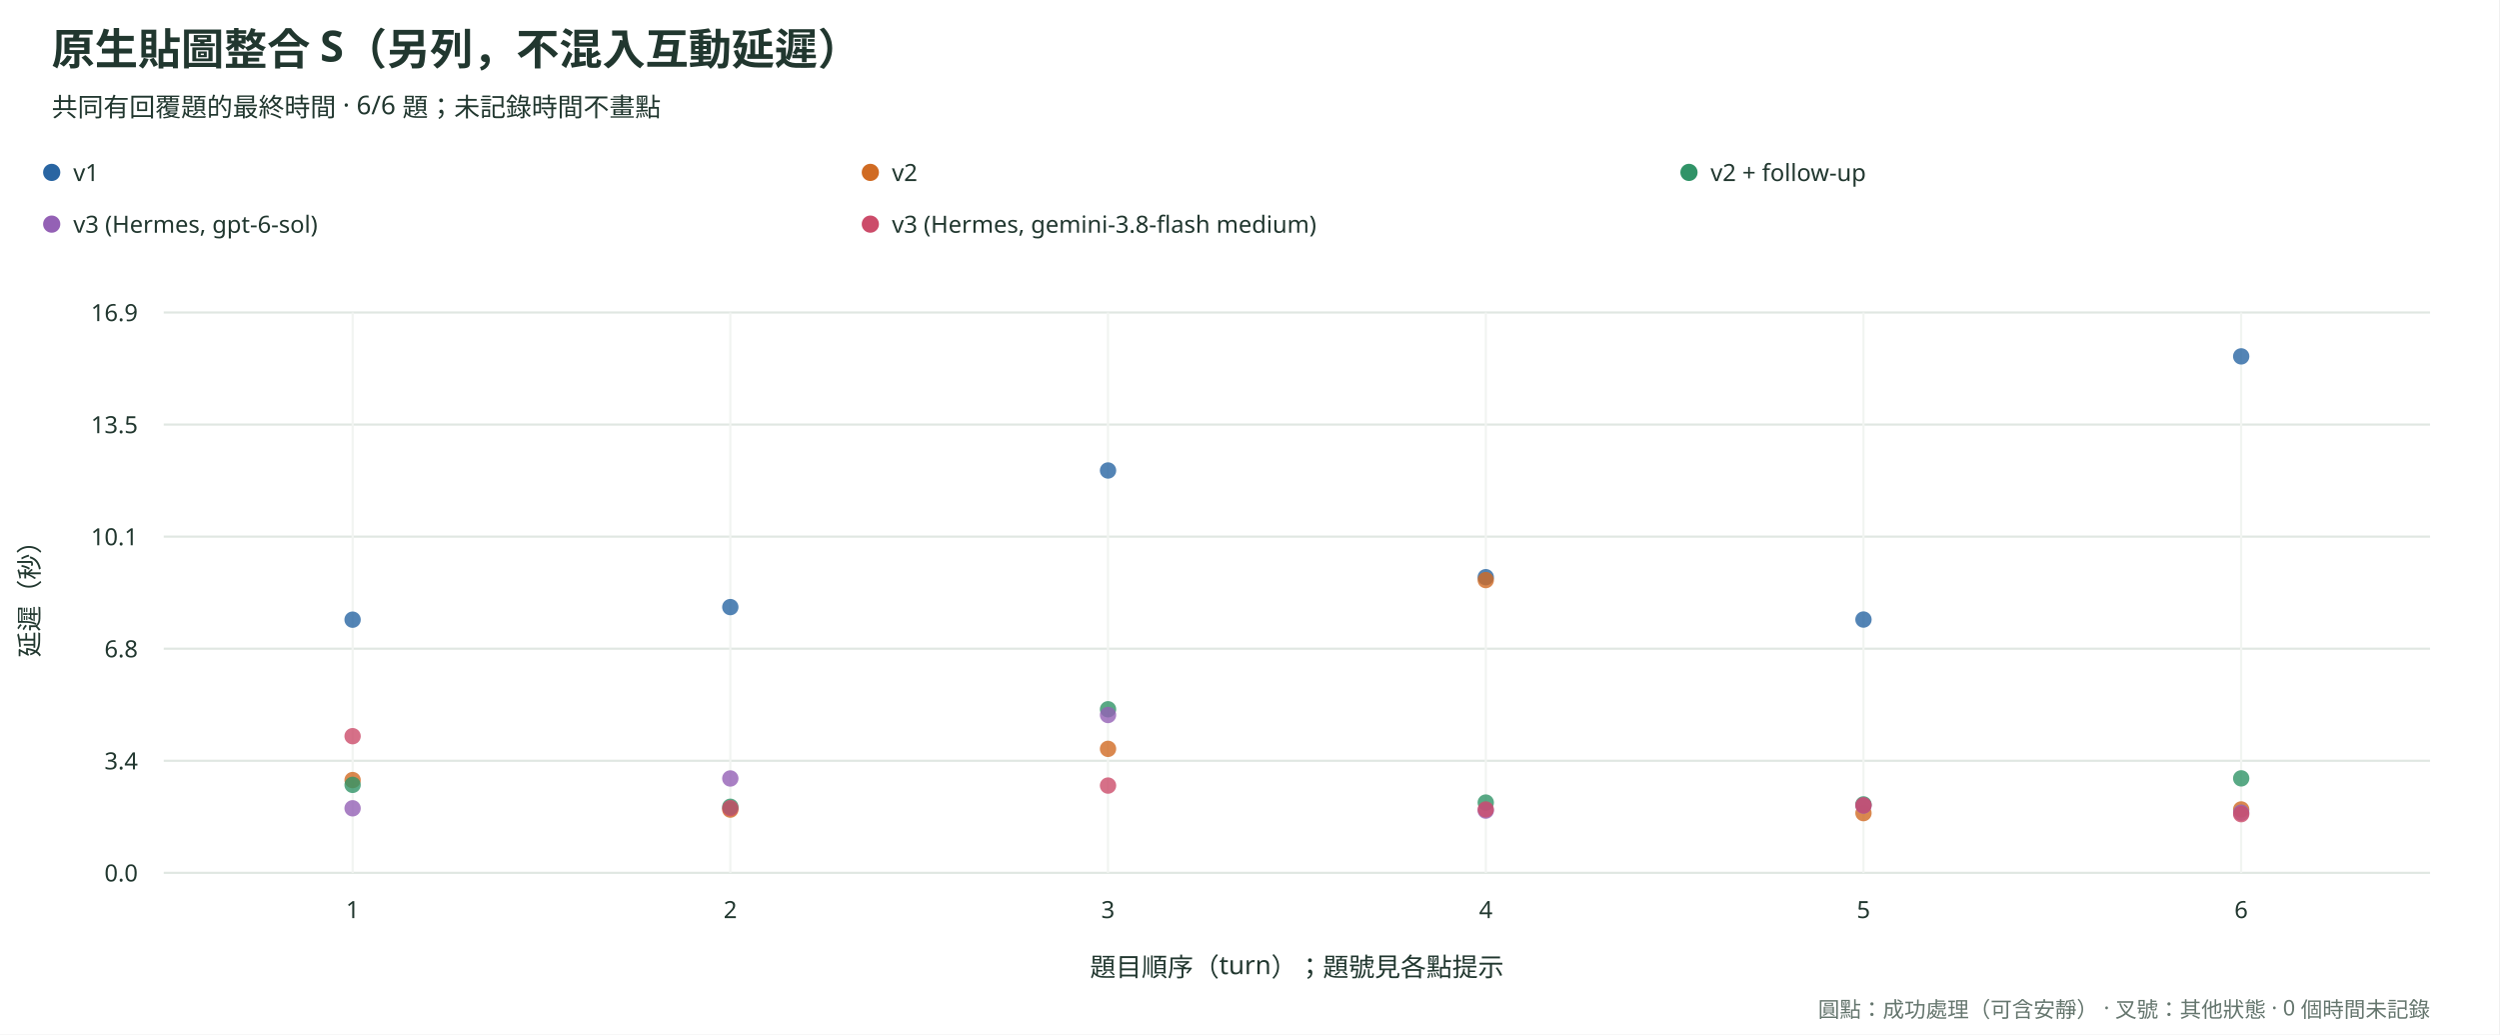
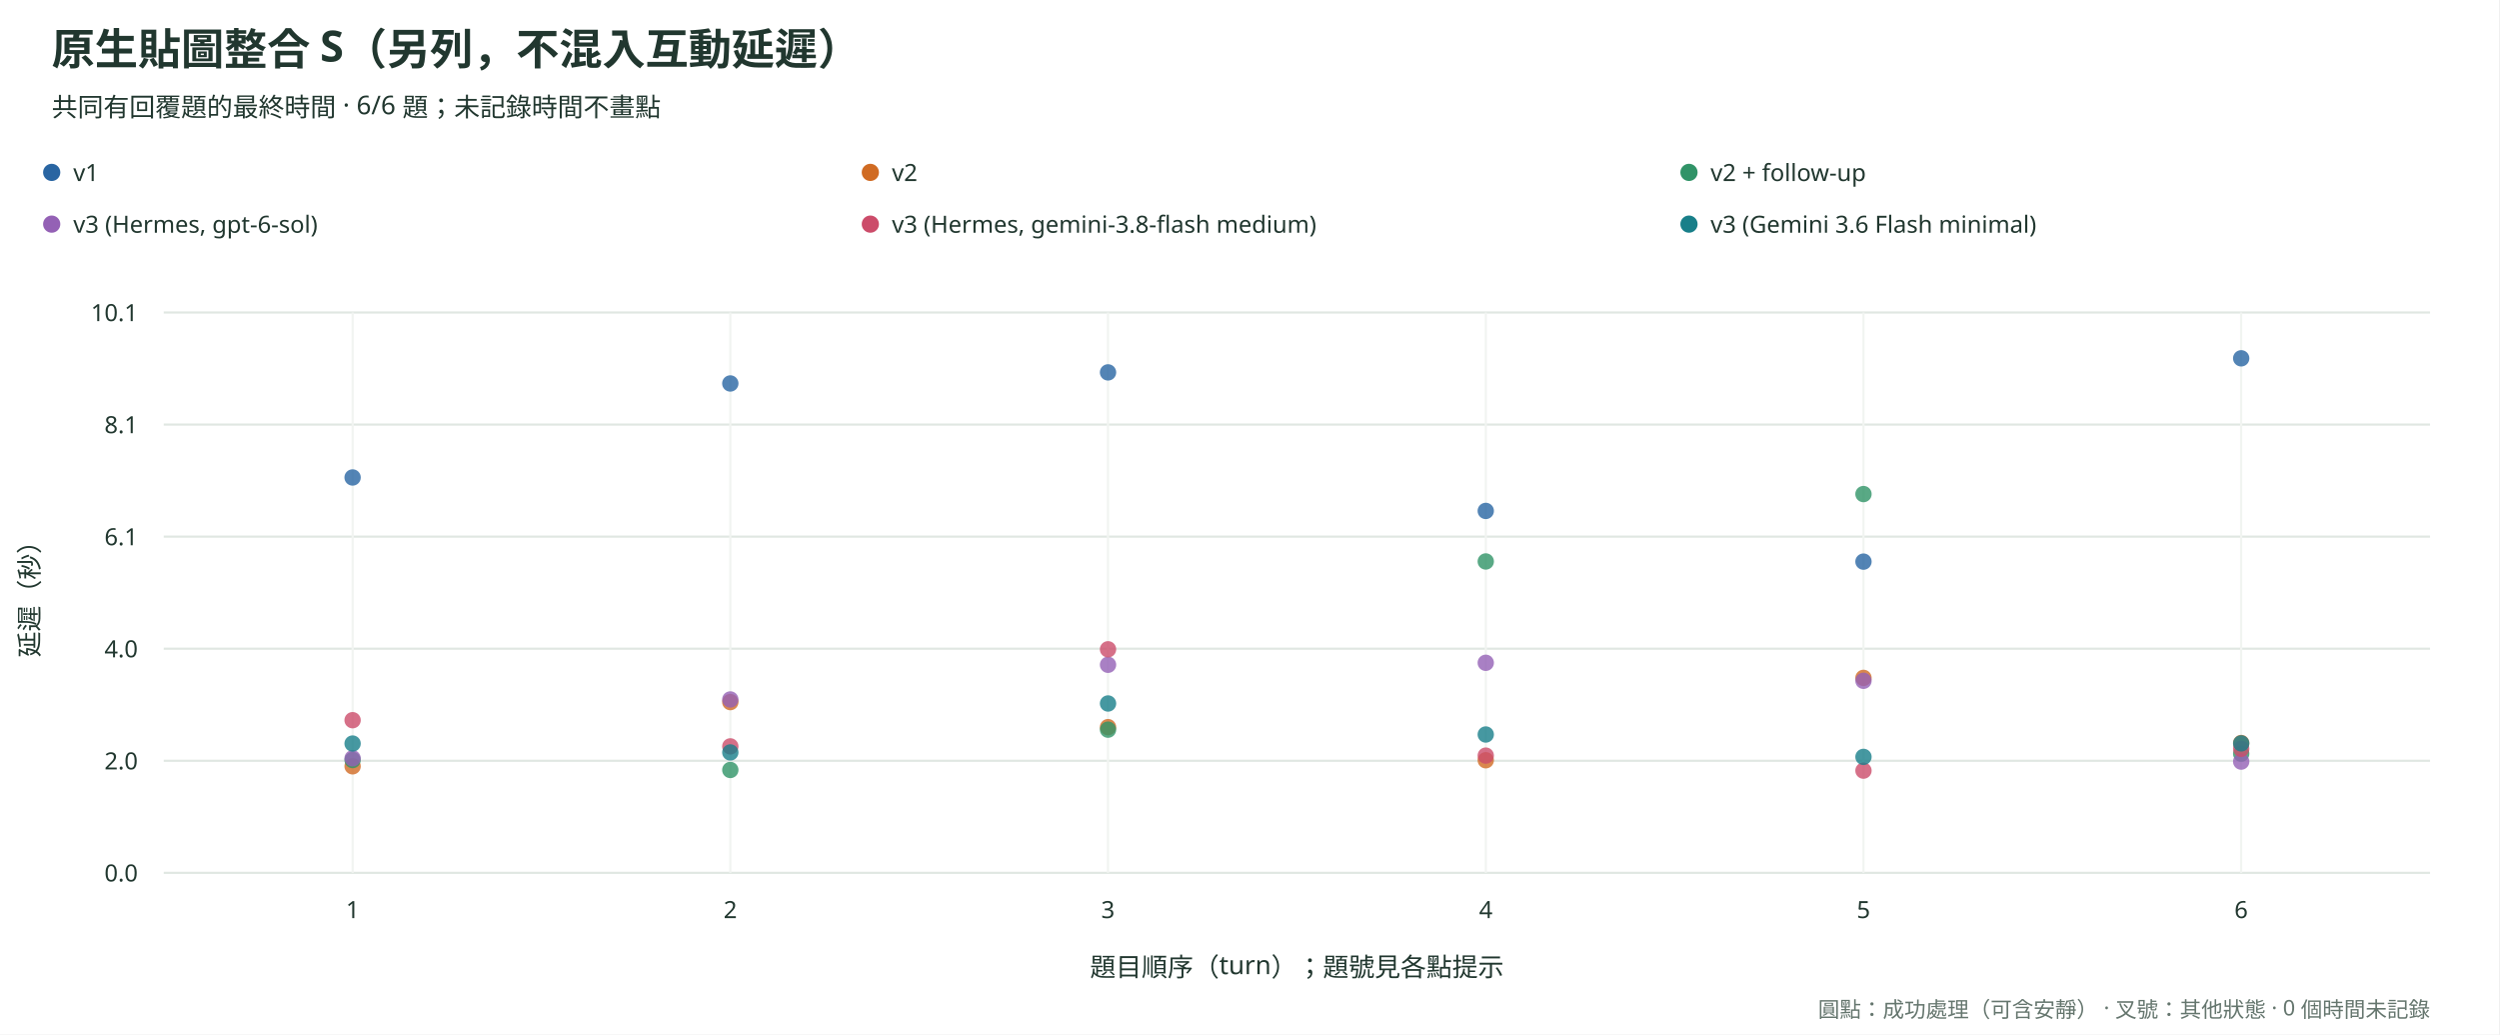
<svg xmlns="http://www.w3.org/2000/svg" viewBox="0 0 1160 480" role="img" aria-labelledby="title desc">
  <rect width="100%" height="100%" fill="#fff" />
  <g font-family="system-ui, sans-serif" fill="#21372f">
    <text x="24" y="30" font-size="20" font-weight="700">原生貼圖整合 S（另列，不混入互動延遲）</text>
    <text x="24" y="54" font-size="12">共同有回覆題的最終時間 · 6/6 題；未記錄時間不畫點</text>
    <circle cx="24" cy="80" r="4" fill="#2965a2" />
    <text x="34" y="84" font-size="11">v1</text>
    <circle cx="404" cy="80" r="4" fill="#d06b23" />
    <text x="414" y="84" font-size="11">v2</text>
    <circle cx="784" cy="80" r="4" fill="#309367" />
    <text x="794" y="84" font-size="11">v2 + follow-up</text>
    <circle cx="24" cy="104" r="4" fill="#9461b5" />
    <text x="34" y="108" font-size="11">v3 (Hermes, gpt-6-sol)</text>
    <circle cx="404" cy="104" r="4" fill="#cc4c6a" />
    <text x="414" y="108" font-size="11">v3 (Hermes, gemini-3.8-flash medium)</text>
+     <circle cx="784" cy="104" r="4" fill="#187f89" />
+     <text x="794" y="108" font-size="11">v3 (Gemini 3.6 Flash minimal)</text>
    <path d="M76 405.0H1128" stroke="#e0e7e2" />
    <text x="64" y="409.0" text-anchor="end" font-size="11">0.0</text>
    <path d="M76 353.0H1128" stroke="#e0e7e2" />
-     <text x="64" y="357.0" text-anchor="end" font-size="11">3.4</text>
+     <text x="64" y="357.0" text-anchor="end" font-size="11">2.0</text>
    <path d="M76 301.0H1128" stroke="#e0e7e2" />
-     <text x="64" y="305.0" text-anchor="end" font-size="11">6.8</text>
+     <text x="64" y="305.0" text-anchor="end" font-size="11">4.0</text>
    <path d="M76 249.0H1128" stroke="#e0e7e2" />
-     <text x="64" y="253.0" text-anchor="end" font-size="11">10.1</text>
+     <text x="64" y="253.0" text-anchor="end" font-size="11">6.1</text>
    <path d="M76 197.0H1128" stroke="#e0e7e2" />
-     <text x="64" y="201.0" text-anchor="end" font-size="11">13.5</text>
+     <text x="64" y="201.0" text-anchor="end" font-size="11">8.1</text>
    <path d="M76 145.0H1128" stroke="#e0e7e2" />
-     <text x="64" y="149.0" text-anchor="end" font-size="11">16.9</text>
+     <text x="64" y="149.0" text-anchor="end" font-size="11">10.1</text>
    <path d="M163.7 145V405" stroke="#f1f4f1" />
    <text x="163.7" y="426" text-anchor="middle" font-size="11">1</text>
    <path d="M339.0 145V405" stroke="#f1f4f1" />
    <text x="339.0" y="426" text-anchor="middle" font-size="11">2</text>
    <path d="M514.3 145V405" stroke="#f1f4f1" />
    <text x="514.3" y="426" text-anchor="middle" font-size="11">3</text>
    <path d="M689.7 145V405" stroke="#f1f4f1" />
    <text x="689.7" y="426" text-anchor="middle" font-size="11">4</text>
    <path d="M865.0 145V405" stroke="#f1f4f1" />
    <text x="865.0" y="426" text-anchor="middle" font-size="11">5</text>
    <path d="M1040.3 145V405" stroke="#f1f4f1" />
    <text x="1040.3" y="426" text-anchor="middle" font-size="11">6</text>
    <g data-case="S001" data-arm="v1">
-       <circle cx="163.67" cy="287.53" r="3.8" fill="#2965a2" fill-opacity=".8" />
+       <circle cx="163.67" cy="221.55" r="3.8" fill="#2965a2" fill-opacity=".8" />
    </g>
    <g data-case="S001" data-arm="v2">
-       <circle cx="163.67" cy="361.95" r="3.8" fill="#d06b23" fill-opacity=".8" />
+       <circle cx="163.67" cy="355.57" r="3.8" fill="#d06b23" fill-opacity=".8" />
    </g>
    <g data-case="S001" data-arm="v2_followup">
-       <circle cx="163.67" cy="364.18" r="3.8" fill="#309367" fill-opacity=".8" />
+       <circle cx="163.67" cy="352.67" r="3.8" fill="#309367" fill-opacity=".8" />
    </g>
    <g data-case="S001" data-arm="v3_hermes_gpt6_sol">
-       <circle cx="163.67" cy="375.05" r="3.8" fill="#9461b5" fill-opacity=".8" />
+       <circle cx="163.67" cy="351.84" r="3.8" fill="#9461b5" fill-opacity=".8" />
    </g>
    <g data-case="S001" data-arm="v3_hermes_gemini">
-       <circle cx="163.67" cy="341.59" r="3.8" fill="#cc4c6a" fill-opacity=".8" />
+       <circle cx="163.67" cy="334.17" r="3.8" fill="#cc4c6a" fill-opacity=".8" />
+     </g>
+     <g data-case="S001" data-arm="v3_gemini_minimal">
+       <circle cx="163.67" cy="345.01" r="3.8" fill="#187f89" fill-opacity=".8" />
    </g>
    <g data-case="S002" data-arm="v1">
-       <circle cx="339.00" cy="281.69" r="3.8" fill="#2965a2" fill-opacity=".8" />
+       <circle cx="339.00" cy="177.93" r="3.8" fill="#2965a2" fill-opacity=".8" />
    </g>
    <g data-case="S002" data-arm="v2">
-       <circle cx="339.00" cy="375.66" r="3.8" fill="#d06b23" fill-opacity=".8" />
+       <circle cx="339.00" cy="325.77" r="3.8" fill="#d06b23" fill-opacity=".8" />
    </g>
    <g data-case="S002" data-arm="v2_followup">
-       <circle cx="339.00" cy="374.35" r="3.8" fill="#309367" fill-opacity=".8" />
+       <circle cx="339.00" cy="357.27" r="3.8" fill="#309367" fill-opacity=".8" />
    </g>
    <g data-case="S002" data-arm="v3_hermes_gpt6_sol">
-       <circle cx="339.00" cy="361.21" r="3.8" fill="#9461b5" fill-opacity=".8" />
+       <circle cx="339.00" cy="324.55" r="3.8" fill="#9461b5" fill-opacity=".8" />
    </g>
    <g data-case="S002" data-arm="v3_hermes_gemini">
-       <circle cx="339.00" cy="374.97" r="3.8" fill="#cc4c6a" fill-opacity=".8" />
+       <circle cx="339.00" cy="346.32" r="3.8" fill="#cc4c6a" fill-opacity=".8" />
+     </g>
+     <g data-case="S002" data-arm="v3_gemini_minimal">
+       <circle cx="339.00" cy="349.13" r="3.8" fill="#187f89" fill-opacity=".8" />
    </g>
    <g data-case="S003" data-arm="v1">
-       <circle cx="514.33" cy="218.31" r="3.8" fill="#2965a2" fill-opacity=".8" />
+       <circle cx="514.33" cy="172.79" r="3.8" fill="#2965a2" fill-opacity=".8" />
    </g>
    <g data-case="S003" data-arm="v2">
-       <circle cx="514.33" cy="347.47" r="3.8" fill="#d06b23" fill-opacity=".8" />
+       <circle cx="514.33" cy="337.39" r="3.8" fill="#d06b23" fill-opacity=".8" />
    </g>
    <g data-case="S003" data-arm="v2_followup">
-       <circle cx="514.33" cy="329.10" r="3.8" fill="#309367" fill-opacity=".8" />
+       <circle cx="514.33" cy="338.56" r="3.8" fill="#309367" fill-opacity=".8" />
    </g>
    <g data-case="S003" data-arm="v3_hermes_gpt6_sol">
-       <circle cx="514.33" cy="331.76" r="3.8" fill="#9461b5" fill-opacity=".8" />
+       <circle cx="514.33" cy="308.46" r="3.8" fill="#9461b5" fill-opacity=".8" />
    </g>
    <g data-case="S003" data-arm="v3_hermes_gemini">
-       <circle cx="514.33" cy="364.51" r="3.8" fill="#cc4c6a" fill-opacity=".8" />
+       <circle cx="514.33" cy="301.28" r="3.8" fill="#cc4c6a" fill-opacity=".8" />
+     </g>
+     <g data-case="S003" data-arm="v3_gemini_minimal">
+       <circle cx="514.33" cy="326.42" r="3.8" fill="#187f89" fill-opacity=".8" />
    </g>
    <g data-case="S004" data-arm="v1">
-       <circle cx="689.67" cy="267.81" r="3.8" fill="#2965a2" fill-opacity=".8" />
+       <circle cx="689.67" cy="237.07" r="3.8" fill="#2965a2" fill-opacity=".8" />
    </g>
    <g data-case="S004" data-arm="v2">
-       <circle cx="689.67" cy="269.16" r="3.8" fill="#d06b23" fill-opacity=".8" />
+       <circle cx="689.67" cy="352.76" r="3.8" fill="#d06b23" fill-opacity=".8" />
    </g>
    <g data-case="S004" data-arm="v2_followup">
-       <circle cx="689.67" cy="372.39" r="3.8" fill="#309367" fill-opacity=".8" />
+       <circle cx="689.67" cy="260.52" r="3.8" fill="#309367" fill-opacity=".8" />
    </g>
    <g data-case="S004" data-arm="v3_hermes_gpt6_sol">
-       <circle cx="689.67" cy="376.12" r="3.8" fill="#9461b5" fill-opacity=".8" />
+       <circle cx="689.67" cy="307.54" r="3.8" fill="#9461b5" fill-opacity=".8" />
    </g>
    <g data-case="S004" data-arm="v3_hermes_gemini">
-       <circle cx="689.67" cy="375.58" r="3.8" fill="#cc4c6a" fill-opacity=".8" />
+       <circle cx="689.67" cy="350.61" r="3.8" fill="#cc4c6a" fill-opacity=".8" />
+     </g>
+     <g data-case="S004" data-arm="v3_gemini_minimal">
+       <circle cx="689.67" cy="340.81" r="3.8" fill="#187f89" fill-opacity=".8" />
    </g>
    <g data-case="S005" data-arm="v1">
-       <circle cx="865.00" cy="287.47" r="3.8" fill="#2965a2" fill-opacity=".8" />
+       <circle cx="865.00" cy="260.60" r="3.8" fill="#2965a2" fill-opacity=".8" />
    </g>
    <g data-case="S005" data-arm="v2">
-       <circle cx="865.00" cy="377.29" r="3.8" fill="#d06b23" fill-opacity=".8" />
+       <circle cx="865.00" cy="314.54" r="3.8" fill="#d06b23" fill-opacity=".8" />
    </g>
    <g data-case="S005" data-arm="v2_followup">
-       <circle cx="865.00" cy="373.24" r="3.8" fill="#309367" fill-opacity=".8" />
+       <circle cx="865.00" cy="229.25" r="3.8" fill="#309367" fill-opacity=".8" />
    </g>
    <g data-case="S005" data-arm="v3_hermes_gpt6_sol">
-       <circle cx="865.00" cy="373.79" r="3.8" fill="#9461b5" fill-opacity=".8" />
+       <circle cx="865.00" cy="315.89" r="3.8" fill="#9461b5" fill-opacity=".8" />
    </g>
    <g data-case="S005" data-arm="v3_hermes_gemini">
-       <circle cx="865.00" cy="373.66" r="3.8" fill="#cc4c6a" fill-opacity=".8" />
+       <circle cx="865.00" cy="357.57" r="3.8" fill="#cc4c6a" fill-opacity=".8" />
+     </g>
+     <g data-case="S005" data-arm="v3_gemini_minimal">
+       <circle cx="865.00" cy="351.20" r="3.8" fill="#187f89" fill-opacity=".8" />
    </g>
    <g data-case="S006" data-arm="v1">
-       <circle cx="1040.33" cy="165.36" r="3.8" fill="#2965a2" fill-opacity=".8" />
+       <circle cx="1040.33" cy="166.26" r="3.8" fill="#2965a2" fill-opacity=".8" />
    </g>
    <g data-case="S006" data-arm="v2">
-       <circle cx="1040.33" cy="375.59" r="3.8" fill="#d06b23" fill-opacity=".8" />
+       <circle cx="1040.33" cy="344.76" r="3.8" fill="#d06b23" fill-opacity=".8" />
    </g>
    <g data-case="S006" data-arm="v2_followup">
-       <circle cx="1040.33" cy="361.16" r="3.8" fill="#309367" fill-opacity=".8" />
+       <circle cx="1040.33" cy="349.72" r="3.8" fill="#309367" fill-opacity=".8" />
    </g>
    <g data-case="S006" data-arm="v3_hermes_gpt6_sol">
-       <circle cx="1040.33" cy="377.08" r="3.8" fill="#9461b5" fill-opacity=".8" />
+       <circle cx="1040.33" cy="353.38" r="3.8" fill="#9461b5" fill-opacity=".8" />
    </g>
    <g data-case="S006" data-arm="v3_hermes_gemini">
-       <circle cx="1040.33" cy="377.78" r="3.8" fill="#cc4c6a" fill-opacity=".8" />
+       <circle cx="1040.33" cy="347.46" r="3.8" fill="#cc4c6a" fill-opacity=".8" />
+     </g>
+     <g data-case="S006" data-arm="v3_gemini_minimal">
+       <circle cx="1040.33" cy="344.93" r="3.8" fill="#187f89" fill-opacity=".8" />
    </g>
    <text x="602.0" y="453" text-anchor="middle" font-size="12">題目順序（turn）；題號見各點提示</text>
    <text x="18" y="275" text-anchor="middle" font-size="12" transform="rotate(-90 18 275)">延遲（秒）</text>
    <text x="1128" y="472" text-anchor="end" fill="#65766e" font-size="10">圓點：成功處理（可含安靜） · 叉號：其他狀態 · 0 個時間未記錄</text>
  </g>
</svg>
